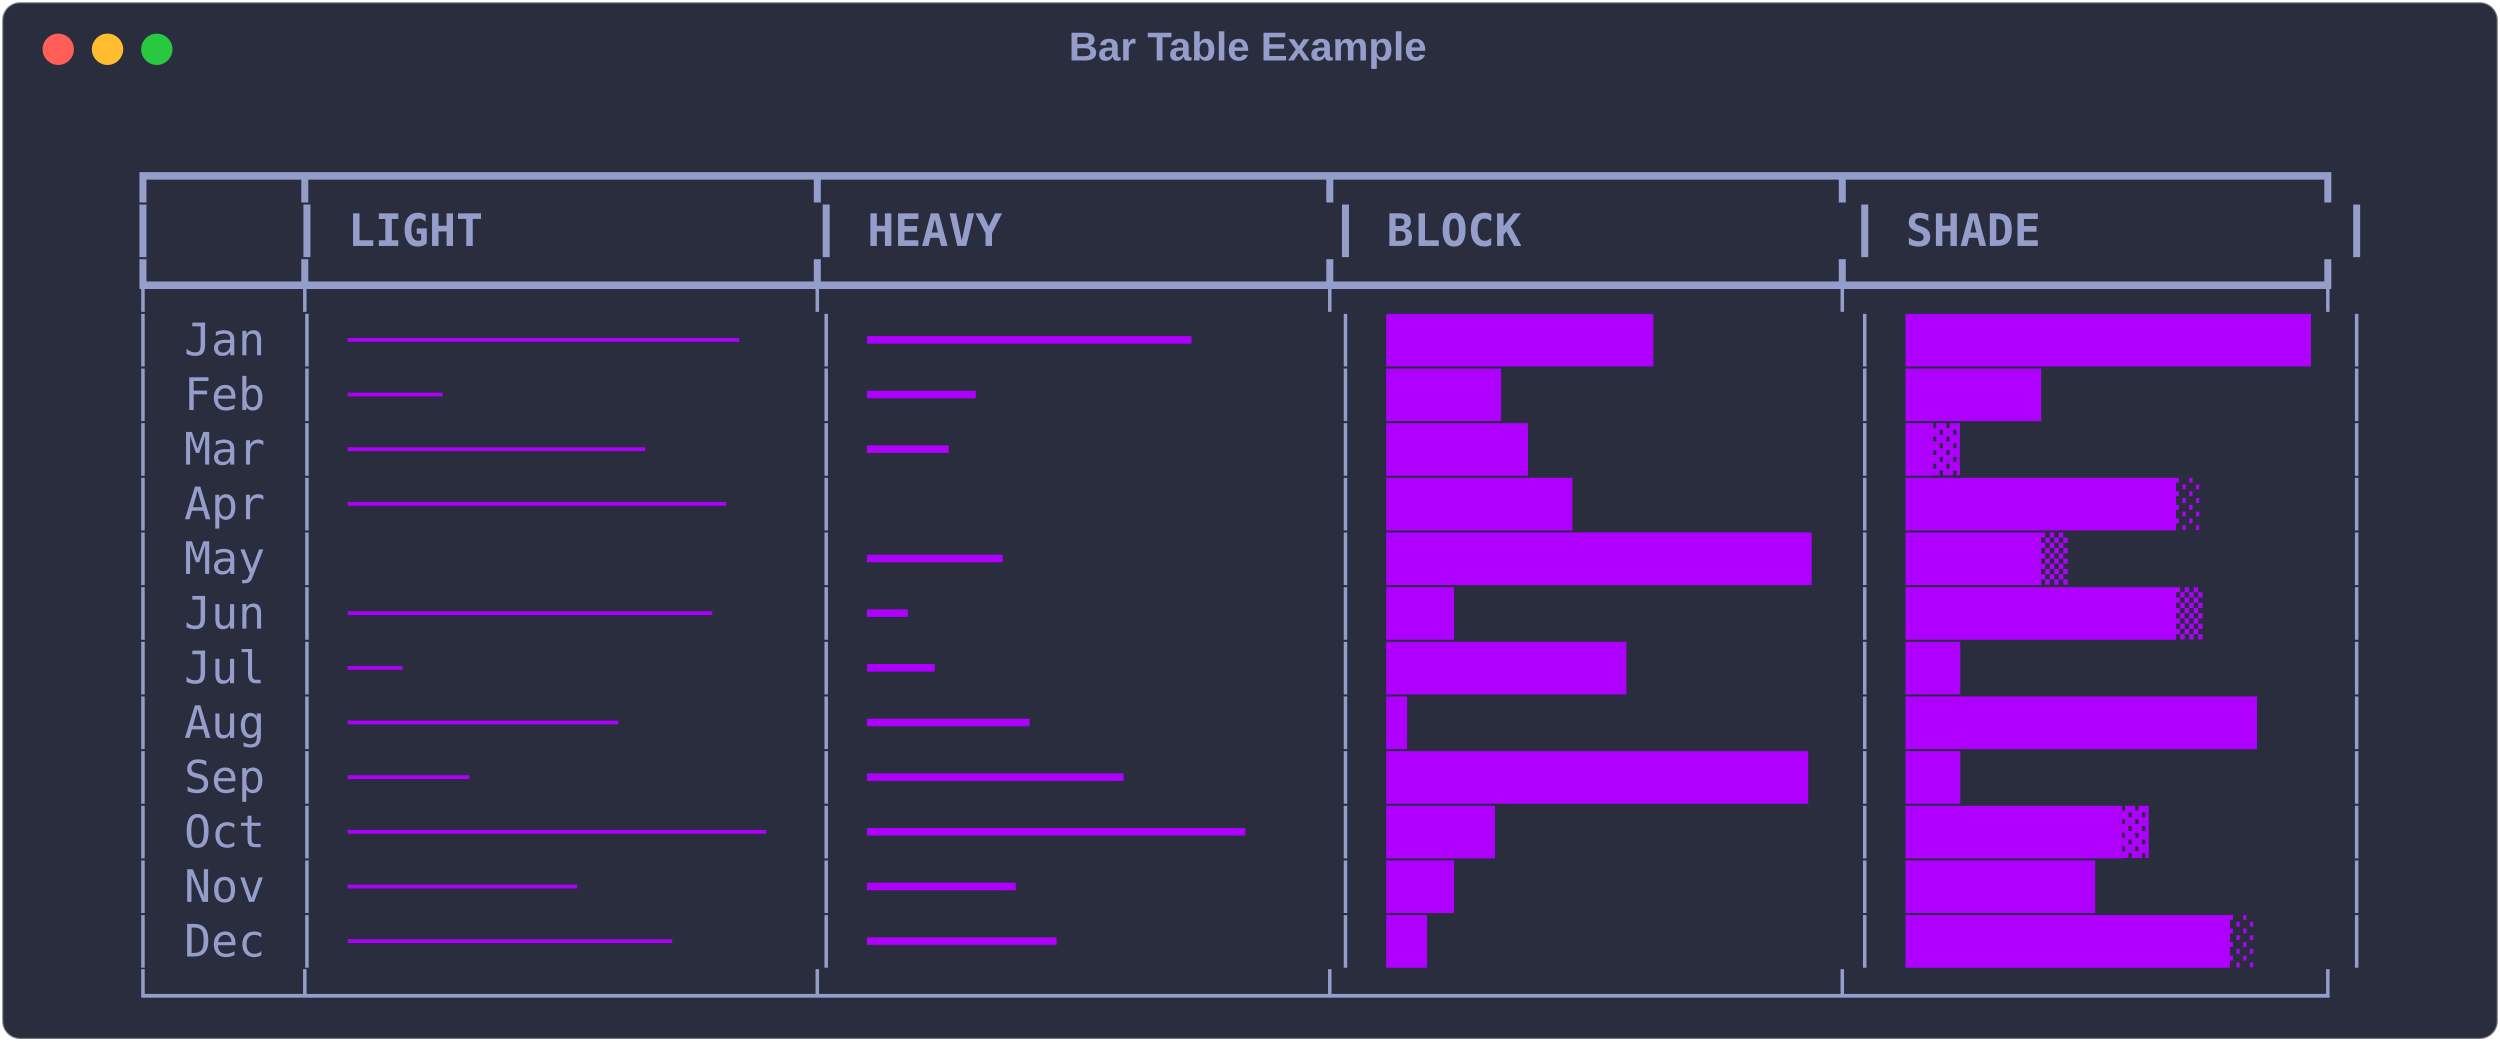
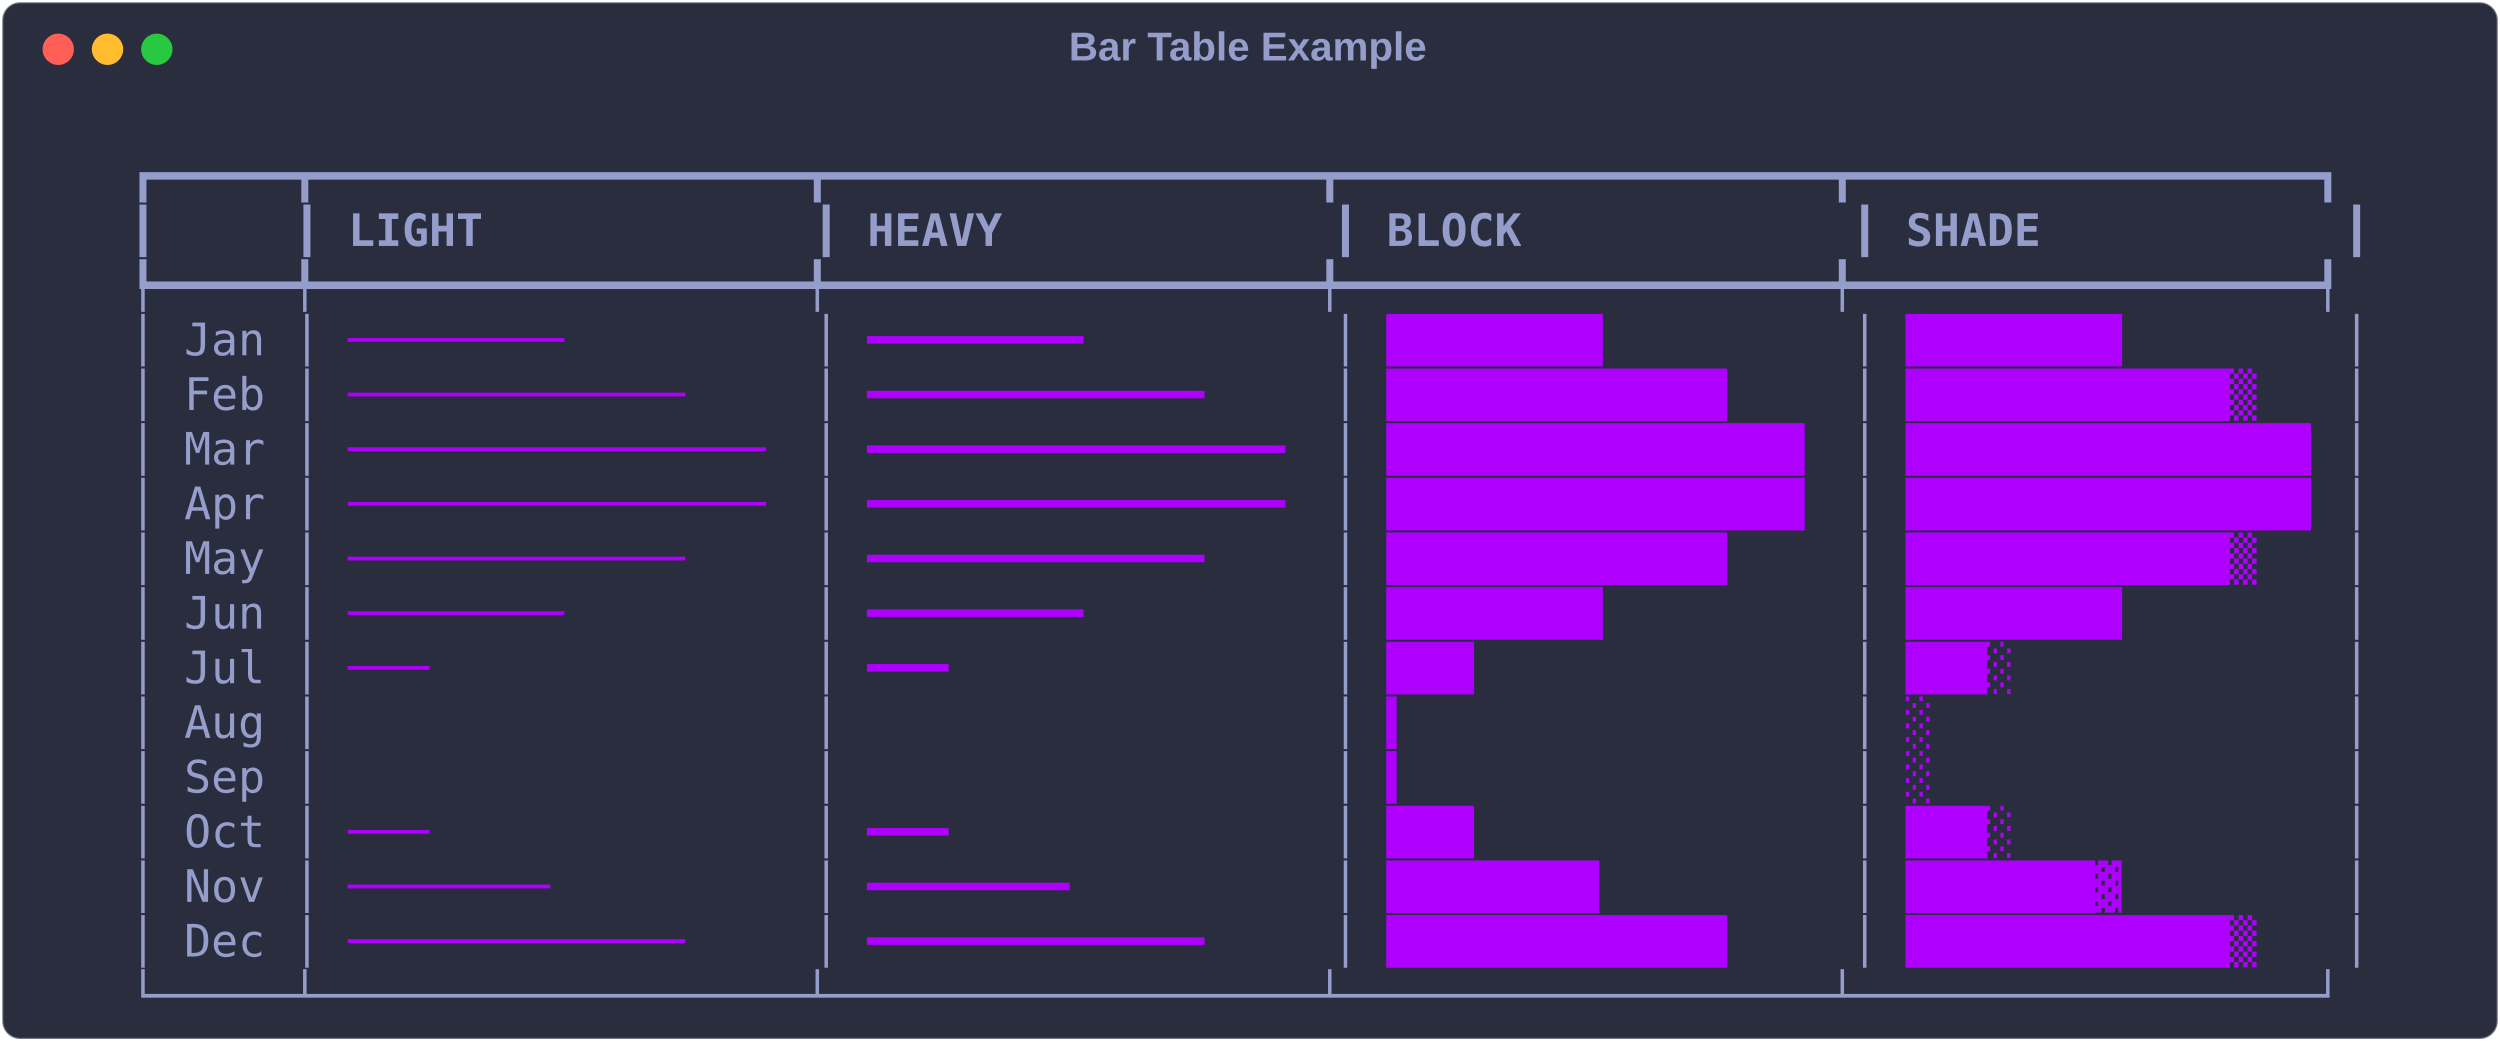
<svg xmlns="http://www.w3.org/2000/svg" class="rich-terminal" viewBox="0 0 1116 464.8">
  <style>

    @font-face {
        font-family: "Fira Code";
        src: local("FiraCode-Regular"),
                url("https://cdnjs.cloudflare.com/ajax/libs/firacode/6.2.0/woff2/FiraCode-Regular.woff2") format("woff2"),
                url("https://cdnjs.cloudflare.com/ajax/libs/firacode/6.2.0/woff/FiraCode-Regular.woff") format("woff");
        font-style: normal;
        font-weight: 400;
    }
    @font-face {
        font-family: "Fira Code";
        src: local("FiraCode-Bold"),
                url("https://cdnjs.cloudflare.com/ajax/libs/firacode/6.2.0/woff2/FiraCode-Bold.woff2") format("woff2"),
                url("https://cdnjs.cloudflare.com/ajax/libs/firacode/6.2.0/woff/FiraCode-Bold.woff") format("woff");
        font-style: bold;
        font-weight: 700;
    }

-     .terminal-1149459150-matrix {
+     .terminal-346862782-matrix {
        font-family: Fira Code, monospace;
        font-size: 20px;
        line-height: 24.4px;
        font-variant-east-asian: full-width;
    }

-     .terminal-1149459150-title {
+     .terminal-346862782-title {
        font-size: 18px;
        font-weight: bold;
        font-family: arial;
    }

-     .terminal-1149459150-r1 { fill: #959dcb }
- .terminal-1149459150-r2 { fill: #959dcb;font-weight: bold }
- .terminal-1149459150-r3 { fill: #af00ff }
+     .terminal-346862782-r1 { fill: #959dcb }
+ .terminal-346862782-r2 { fill: #959dcb;font-weight: bold }
+ .terminal-346862782-r3 { fill: #af00ff }
    </style>
  <defs>
-     <clipPath id="terminal-1149459150-clip-terminal">
+     <clipPath id="terminal-346862782-clip-terminal">
      <rect x="0" y="0" width="1097.0" height="413.8" />
    </clipPath>
-     <clipPath id="terminal-1149459150-line-0">
+     <clipPath id="terminal-346862782-line-0">
      <rect x="0" y="1.5" width="1098" height="24.65" />
    </clipPath>
-     <clipPath id="terminal-1149459150-line-1">
+     <clipPath id="terminal-346862782-line-1">
      <rect x="0" y="25.9" width="1098" height="24.65" />
    </clipPath>
-     <clipPath id="terminal-1149459150-line-2">
+     <clipPath id="terminal-346862782-line-2">
      <rect x="0" y="50.3" width="1098" height="24.65" />
    </clipPath>
-     <clipPath id="terminal-1149459150-line-3">
+     <clipPath id="terminal-346862782-line-3">
      <rect x="0" y="74.7" width="1098" height="24.65" />
    </clipPath>
-     <clipPath id="terminal-1149459150-line-4">
+     <clipPath id="terminal-346862782-line-4">
      <rect x="0" y="99.1" width="1098" height="24.65" />
    </clipPath>
-     <clipPath id="terminal-1149459150-line-5">
+     <clipPath id="terminal-346862782-line-5">
      <rect x="0" y="123.5" width="1098" height="24.65" />
    </clipPath>
-     <clipPath id="terminal-1149459150-line-6">
+     <clipPath id="terminal-346862782-line-6">
      <rect x="0" y="147.9" width="1098" height="24.65" />
    </clipPath>
-     <clipPath id="terminal-1149459150-line-7">
+     <clipPath id="terminal-346862782-line-7">
      <rect x="0" y="172.3" width="1098" height="24.65" />
    </clipPath>
-     <clipPath id="terminal-1149459150-line-8">
+     <clipPath id="terminal-346862782-line-8">
      <rect x="0" y="196.7" width="1098" height="24.65" />
    </clipPath>
-     <clipPath id="terminal-1149459150-line-9">
+     <clipPath id="terminal-346862782-line-9">
      <rect x="0" y="221.1" width="1098" height="24.65" />
    </clipPath>
-     <clipPath id="terminal-1149459150-line-10">
+     <clipPath id="terminal-346862782-line-10">
      <rect x="0" y="245.5" width="1098" height="24.65" />
    </clipPath>
-     <clipPath id="terminal-1149459150-line-11">
+     <clipPath id="terminal-346862782-line-11">
      <rect x="0" y="269.9" width="1098" height="24.65" />
    </clipPath>
-     <clipPath id="terminal-1149459150-line-12">
+     <clipPath id="terminal-346862782-line-12">
      <rect x="0" y="294.3" width="1098" height="24.65" />
    </clipPath>
-     <clipPath id="terminal-1149459150-line-13">
+     <clipPath id="terminal-346862782-line-13">
      <rect x="0" y="318.7" width="1098" height="24.65" />
    </clipPath>
-     <clipPath id="terminal-1149459150-line-14">
+     <clipPath id="terminal-346862782-line-14">
      <rect x="0" y="343.1" width="1098" height="24.65" />
    </clipPath>
-     <clipPath id="terminal-1149459150-line-15">
+     <clipPath id="terminal-346862782-line-15">
      <rect x="0" y="367.5" width="1098" height="24.65" />
    </clipPath>
  </defs>
  <rect fill="#292d3e" stroke="rgba(255,255,255,0.35)" stroke-width="1" x="1" y="1" width="1114" height="462.8" rx="8" />
-   <text class="terminal-1149459150-title" fill="#959dcb" text-anchor="middle" x="557" y="27">Bar Table Example</text>
+   <text class="terminal-346862782-title" fill="#959dcb" text-anchor="middle" x="557" y="27">Bar Table Example</text>
  <g transform="translate(26,22)">
    <circle cx="0" cy="0" r="7" fill="#ff5f57" />
    <circle cx="22" cy="0" r="7" fill="#febc2e" />
    <circle cx="44" cy="0" r="7" fill="#28c840" />
  </g>
-   <g transform="translate(9, 41)" clip-path="url(#terminal-1149459150-clip-terminal)">
-     <g class="terminal-1149459150-matrix">
-       <text class="terminal-1149459150-r1" x="1098" y="20" textLength="12.2" clip-path="url(#terminal-1149459150-line-0)">
- </text>
-       <text class="terminal-1149459150-r1" x="48.8" y="44.4" textLength="1000.4" clip-path="url(#terminal-1149459150-line-1)">┏━━━━━┳━━━━━━━━━━━━━━━━━━┳━━━━━━━━━━━━━━━━━━┳━━━━━━━━━━━━━━━━━━┳━━━━━━━━━━━━━━━━━┓</text>
-       <text class="terminal-1149459150-r1" x="1098" y="44.4" textLength="12.2" clip-path="url(#terminal-1149459150-line-1)">
- </text>
-       <text class="terminal-1149459150-r1" x="48.8" y="68.8" textLength="12.2" clip-path="url(#terminal-1149459150-line-2)">┃</text>
-       <text class="terminal-1149459150-r1" x="122" y="68.8" textLength="12.2" clip-path="url(#terminal-1149459150-line-2)">┃</text>
-       <text class="terminal-1149459150-r2" x="146.4" y="68.8" textLength="195.2" clip-path="url(#terminal-1149459150-line-2)">LIGHT           </text>
-       <text class="terminal-1149459150-r1" x="353.8" y="68.8" textLength="12.2" clip-path="url(#terminal-1149459150-line-2)">┃</text>
-       <text class="terminal-1149459150-r2" x="378.2" y="68.8" textLength="195.2" clip-path="url(#terminal-1149459150-line-2)">HEAVY           </text>
-       <text class="terminal-1149459150-r1" x="585.6" y="68.8" textLength="12.2" clip-path="url(#terminal-1149459150-line-2)">┃</text>
-       <text class="terminal-1149459150-r2" x="610" y="68.8" textLength="195.2" clip-path="url(#terminal-1149459150-line-2)">BLOCK           </text>
-       <text class="terminal-1149459150-r1" x="817.4" y="68.8" textLength="12.2" clip-path="url(#terminal-1149459150-line-2)">┃</text>
-       <text class="terminal-1149459150-r2" x="841.8" y="68.8" textLength="183" clip-path="url(#terminal-1149459150-line-2)">SHADE          </text>
-       <text class="terminal-1149459150-r1" x="1037" y="68.8" textLength="12.2" clip-path="url(#terminal-1149459150-line-2)">┃</text>
-       <text class="terminal-1149459150-r1" x="1098" y="68.8" textLength="12.2" clip-path="url(#terminal-1149459150-line-2)">
- </text>
-       <text class="terminal-1149459150-r1" x="48.8" y="93.2" textLength="1000.4" clip-path="url(#terminal-1149459150-line-3)">┡━━━━━╇━━━━━━━━━━━━━━━━━━╇━━━━━━━━━━━━━━━━━━╇━━━━━━━━━━━━━━━━━━╇━━━━━━━━━━━━━━━━━┩</text>
-       <text class="terminal-1149459150-r1" x="1098" y="93.2" textLength="12.2" clip-path="url(#terminal-1149459150-line-3)">
- </text>
-       <text class="terminal-1149459150-r1" x="48.8" y="117.6" textLength="12.2" clip-path="url(#terminal-1149459150-line-4)">│</text>
-       <text class="terminal-1149459150-r1" x="73.2" y="117.6" textLength="36.6" clip-path="url(#terminal-1149459150-line-4)">Jan</text>
-       <text class="terminal-1149459150-r1" x="122" y="117.6" textLength="12.2" clip-path="url(#terminal-1149459150-line-4)">│</text>
-       <text class="terminal-1149459150-r3" x="146.4" y="117.6" textLength="195.2" clip-path="url(#terminal-1149459150-line-4)">──────────────╴ </text>
-       <text class="terminal-1149459150-r1" x="353.8" y="117.6" textLength="12.2" clip-path="url(#terminal-1149459150-line-4)">│</text>
-       <text class="terminal-1149459150-r3" x="378.2" y="117.6" textLength="195.2" clip-path="url(#terminal-1149459150-line-4)">━━━━━━━━━━━━    </text>
-       <text class="terminal-1149459150-r1" x="585.6" y="117.6" textLength="12.2" clip-path="url(#terminal-1149459150-line-4)">│</text>
-       <text class="terminal-1149459150-r3" x="610" y="117.6" textLength="195.2" clip-path="url(#terminal-1149459150-line-4)">█████████▉      </text>
-       <text class="terminal-1149459150-r1" x="817.4" y="117.6" textLength="12.2" clip-path="url(#terminal-1149459150-line-4)">│</text>
-       <text class="terminal-1149459150-r3" x="841.8" y="117.6" textLength="183" clip-path="url(#terminal-1149459150-line-4)">███████████████</text>
-       <text class="terminal-1149459150-r1" x="1037" y="117.6" textLength="12.2" clip-path="url(#terminal-1149459150-line-4)">│</text>
-       <text class="terminal-1149459150-r1" x="1098" y="117.6" textLength="12.2" clip-path="url(#terminal-1149459150-line-4)">
- </text>
-       <text class="terminal-1149459150-r1" x="48.8" y="142" textLength="12.2" clip-path="url(#terminal-1149459150-line-5)">│</text>
-       <text class="terminal-1149459150-r1" x="73.2" y="142" textLength="36.6" clip-path="url(#terminal-1149459150-line-5)">Feb</text>
-       <text class="terminal-1149459150-r1" x="122" y="142" textLength="12.2" clip-path="url(#terminal-1149459150-line-5)">│</text>
-       <text class="terminal-1149459150-r3" x="146.4" y="142" textLength="195.2" clip-path="url(#terminal-1149459150-line-5)">───╴            </text>
-       <text class="terminal-1149459150-r1" x="353.8" y="142" textLength="12.2" clip-path="url(#terminal-1149459150-line-5)">│</text>
-       <text class="terminal-1149459150-r3" x="378.2" y="142" textLength="195.2" clip-path="url(#terminal-1149459150-line-5)">━━━━            </text>
-       <text class="terminal-1149459150-r1" x="585.6" y="142" textLength="12.2" clip-path="url(#terminal-1149459150-line-5)">│</text>
-       <text class="terminal-1149459150-r3" x="610" y="142" textLength="195.2" clip-path="url(#terminal-1149459150-line-5)">████▎           </text>
-       <text class="terminal-1149459150-r1" x="817.4" y="142" textLength="12.2" clip-path="url(#terminal-1149459150-line-5)">│</text>
-       <text class="terminal-1149459150-r3" x="841.8" y="142" textLength="183" clip-path="url(#terminal-1149459150-line-5)">█████          </text>
-       <text class="terminal-1149459150-r1" x="1037" y="142" textLength="12.2" clip-path="url(#terminal-1149459150-line-5)">│</text>
-       <text class="terminal-1149459150-r1" x="1098" y="142" textLength="12.2" clip-path="url(#terminal-1149459150-line-5)">
- </text>
-       <text class="terminal-1149459150-r1" x="48.8" y="166.4" textLength="12.2" clip-path="url(#terminal-1149459150-line-6)">│</text>
-       <text class="terminal-1149459150-r1" x="73.2" y="166.4" textLength="36.6" clip-path="url(#terminal-1149459150-line-6)">Mar</text>
-       <text class="terminal-1149459150-r1" x="122" y="166.4" textLength="12.2" clip-path="url(#terminal-1149459150-line-6)">│</text>
-       <text class="terminal-1149459150-r3" x="146.4" y="166.4" textLength="195.2" clip-path="url(#terminal-1149459150-line-6)">───────────     </text>
-       <text class="terminal-1149459150-r1" x="353.8" y="166.4" textLength="12.2" clip-path="url(#terminal-1149459150-line-6)">│</text>
-       <text class="terminal-1149459150-r3" x="378.2" y="166.4" textLength="195.2" clip-path="url(#terminal-1149459150-line-6)">━━━             </text>
-       <text class="terminal-1149459150-r1" x="585.6" y="166.4" textLength="12.2" clip-path="url(#terminal-1149459150-line-6)">│</text>
-       <text class="terminal-1149459150-r3" x="610" y="166.4" textLength="195.2" clip-path="url(#terminal-1149459150-line-6)">█████▎          </text>
-       <text class="terminal-1149459150-r1" x="817.4" y="166.4" textLength="12.2" clip-path="url(#terminal-1149459150-line-6)">│</text>
-       <text class="terminal-1149459150-r3" x="841.8" y="166.4" textLength="183" clip-path="url(#terminal-1149459150-line-6)">█▓             </text>
-       <text class="terminal-1149459150-r1" x="1037" y="166.4" textLength="12.2" clip-path="url(#terminal-1149459150-line-6)">│</text>
-       <text class="terminal-1149459150-r1" x="1098" y="166.4" textLength="12.2" clip-path="url(#terminal-1149459150-line-6)">
- </text>
-       <text class="terminal-1149459150-r1" x="48.8" y="190.8" textLength="12.2" clip-path="url(#terminal-1149459150-line-7)">│</text>
-       <text class="terminal-1149459150-r1" x="73.2" y="190.8" textLength="36.6" clip-path="url(#terminal-1149459150-line-7)">Apr</text>
-       <text class="terminal-1149459150-r1" x="122" y="190.8" textLength="12.2" clip-path="url(#terminal-1149459150-line-7)">│</text>
-       <text class="terminal-1149459150-r3" x="146.4" y="190.8" textLength="195.2" clip-path="url(#terminal-1149459150-line-7)">──────────────  </text>
-       <text class="terminal-1149459150-r1" x="353.8" y="190.8" textLength="12.2" clip-path="url(#terminal-1149459150-line-7)">│</text>
-       <text class="terminal-1149459150-r1" x="585.6" y="190.8" textLength="12.2" clip-path="url(#terminal-1149459150-line-7)">│</text>
-       <text class="terminal-1149459150-r3" x="610" y="190.8" textLength="195.2" clip-path="url(#terminal-1149459150-line-7)">██████▉         </text>
-       <text class="terminal-1149459150-r1" x="817.4" y="190.8" textLength="12.2" clip-path="url(#terminal-1149459150-line-7)">│</text>
-       <text class="terminal-1149459150-r3" x="841.8" y="190.8" textLength="183" clip-path="url(#terminal-1149459150-line-7)">██████████░    </text>
-       <text class="terminal-1149459150-r1" x="1037" y="190.8" textLength="12.2" clip-path="url(#terminal-1149459150-line-7)">│</text>
-       <text class="terminal-1149459150-r1" x="1098" y="190.8" textLength="12.2" clip-path="url(#terminal-1149459150-line-7)">
- </text>
-       <text class="terminal-1149459150-r1" x="48.8" y="215.2" textLength="12.2" clip-path="url(#terminal-1149459150-line-8)">│</text>
-       <text class="terminal-1149459150-r1" x="73.2" y="215.2" textLength="36.6" clip-path="url(#terminal-1149459150-line-8)">May</text>
-       <text class="terminal-1149459150-r1" x="122" y="215.2" textLength="12.2" clip-path="url(#terminal-1149459150-line-8)">│</text>
-       <text class="terminal-1149459150-r1" x="353.8" y="215.2" textLength="12.2" clip-path="url(#terminal-1149459150-line-8)">│</text>
-       <text class="terminal-1149459150-r3" x="378.2" y="215.2" textLength="195.2" clip-path="url(#terminal-1149459150-line-8)">━━━━━           </text>
-       <text class="terminal-1149459150-r1" x="585.6" y="215.2" textLength="12.2" clip-path="url(#terminal-1149459150-line-8)">│</text>
-       <text class="terminal-1149459150-r3" x="610" y="215.2" textLength="195.2" clip-path="url(#terminal-1149459150-line-8)">███████████████▊</text>
-       <text class="terminal-1149459150-r1" x="817.4" y="215.2" textLength="12.2" clip-path="url(#terminal-1149459150-line-8)">│</text>
-       <text class="terminal-1149459150-r3" x="841.8" y="215.2" textLength="183" clip-path="url(#terminal-1149459150-line-8)">█████▒         </text>
-       <text class="terminal-1149459150-r1" x="1037" y="215.2" textLength="12.2" clip-path="url(#terminal-1149459150-line-8)">│</text>
-       <text class="terminal-1149459150-r1" x="1098" y="215.2" textLength="12.2" clip-path="url(#terminal-1149459150-line-8)">
- </text>
-       <text class="terminal-1149459150-r1" x="48.8" y="239.6" textLength="12.2" clip-path="url(#terminal-1149459150-line-9)">│</text>
-       <text class="terminal-1149459150-r1" x="73.2" y="239.6" textLength="36.6" clip-path="url(#terminal-1149459150-line-9)">Jun</text>
-       <text class="terminal-1149459150-r1" x="122" y="239.6" textLength="12.2" clip-path="url(#terminal-1149459150-line-9)">│</text>
-       <text class="terminal-1149459150-r3" x="146.4" y="239.6" textLength="195.2" clip-path="url(#terminal-1149459150-line-9)">─────────────╴  </text>
-       <text class="terminal-1149459150-r1" x="353.8" y="239.6" textLength="12.2" clip-path="url(#terminal-1149459150-line-9)">│</text>
-       <text class="terminal-1149459150-r3" x="378.2" y="239.6" textLength="195.2" clip-path="url(#terminal-1149459150-line-9)">━╸              </text>
-       <text class="terminal-1149459150-r1" x="585.6" y="239.6" textLength="12.2" clip-path="url(#terminal-1149459150-line-9)">│</text>
-       <text class="terminal-1149459150-r3" x="610" y="239.6" textLength="195.2" clip-path="url(#terminal-1149459150-line-9)">██▌             </text>
-       <text class="terminal-1149459150-r1" x="817.4" y="239.6" textLength="12.2" clip-path="url(#terminal-1149459150-line-9)">│</text>
-       <text class="terminal-1149459150-r3" x="841.8" y="239.6" textLength="183" clip-path="url(#terminal-1149459150-line-9)">██████████▒    </text>
-       <text class="terminal-1149459150-r1" x="1037" y="239.6" textLength="12.2" clip-path="url(#terminal-1149459150-line-9)">│</text>
-       <text class="terminal-1149459150-r1" x="1098" y="239.6" textLength="12.2" clip-path="url(#terminal-1149459150-line-9)">
- </text>
-       <text class="terminal-1149459150-r1" x="48.8" y="264" textLength="12.2" clip-path="url(#terminal-1149459150-line-10)">│</text>
-       <text class="terminal-1149459150-r1" x="73.2" y="264" textLength="36.6" clip-path="url(#terminal-1149459150-line-10)">Jul</text>
-       <text class="terminal-1149459150-r1" x="122" y="264" textLength="12.2" clip-path="url(#terminal-1149459150-line-10)">│</text>
-       <text class="terminal-1149459150-r3" x="146.4" y="264" textLength="195.2" clip-path="url(#terminal-1149459150-line-10)">──              </text>
-       <text class="terminal-1149459150-r1" x="353.8" y="264" textLength="12.2" clip-path="url(#terminal-1149459150-line-10)">│</text>
-       <text class="terminal-1149459150-r3" x="378.2" y="264" textLength="195.2" clip-path="url(#terminal-1149459150-line-10)">━━╸             </text>
-       <text class="terminal-1149459150-r1" x="585.6" y="264" textLength="12.2" clip-path="url(#terminal-1149459150-line-10)">│</text>
-       <text class="terminal-1149459150-r3" x="610" y="264" textLength="195.2" clip-path="url(#terminal-1149459150-line-10)">████████▉       </text>
-       <text class="terminal-1149459150-r1" x="817.4" y="264" textLength="12.2" clip-path="url(#terminal-1149459150-line-10)">│</text>
-       <text class="terminal-1149459150-r3" x="841.8" y="264" textLength="183" clip-path="url(#terminal-1149459150-line-10)">██             </text>
-       <text class="terminal-1149459150-r1" x="1037" y="264" textLength="12.2" clip-path="url(#terminal-1149459150-line-10)">│</text>
-       <text class="terminal-1149459150-r1" x="1098" y="264" textLength="12.2" clip-path="url(#terminal-1149459150-line-10)">
- </text>
-       <text class="terminal-1149459150-r1" x="48.8" y="288.4" textLength="12.2" clip-path="url(#terminal-1149459150-line-11)">│</text>
-       <text class="terminal-1149459150-r1" x="73.2" y="288.4" textLength="36.6" clip-path="url(#terminal-1149459150-line-11)">Aug</text>
-       <text class="terminal-1149459150-r1" x="122" y="288.4" textLength="12.2" clip-path="url(#terminal-1149459150-line-11)">│</text>
-       <text class="terminal-1149459150-r3" x="146.4" y="288.4" textLength="195.2" clip-path="url(#terminal-1149459150-line-11)">──────────      </text>
-       <text class="terminal-1149459150-r1" x="353.8" y="288.4" textLength="12.2" clip-path="url(#terminal-1149459150-line-11)">│</text>
-       <text class="terminal-1149459150-r3" x="378.2" y="288.4" textLength="195.2" clip-path="url(#terminal-1149459150-line-11)">━━━━━━          </text>
-       <text class="terminal-1149459150-r1" x="585.6" y="288.4" textLength="12.2" clip-path="url(#terminal-1149459150-line-11)">│</text>
-       <text class="terminal-1149459150-r3" x="610" y="288.4" textLength="195.2" clip-path="url(#terminal-1149459150-line-11)">▊               </text>
-       <text class="terminal-1149459150-r1" x="817.4" y="288.4" textLength="12.2" clip-path="url(#terminal-1149459150-line-11)">│</text>
-       <text class="terminal-1149459150-r3" x="841.8" y="288.4" textLength="183" clip-path="url(#terminal-1149459150-line-11)">█████████████  </text>
-       <text class="terminal-1149459150-r1" x="1037" y="288.4" textLength="12.2" clip-path="url(#terminal-1149459150-line-11)">│</text>
-       <text class="terminal-1149459150-r1" x="1098" y="288.4" textLength="12.2" clip-path="url(#terminal-1149459150-line-11)">
- </text>
-       <text class="terminal-1149459150-r1" x="48.8" y="312.8" textLength="12.2" clip-path="url(#terminal-1149459150-line-12)">│</text>
-       <text class="terminal-1149459150-r1" x="73.2" y="312.8" textLength="36.6" clip-path="url(#terminal-1149459150-line-12)">Sep</text>
-       <text class="terminal-1149459150-r1" x="122" y="312.8" textLength="12.2" clip-path="url(#terminal-1149459150-line-12)">│</text>
-       <text class="terminal-1149459150-r3" x="146.4" y="312.8" textLength="195.2" clip-path="url(#terminal-1149459150-line-12)">────╴           </text>
-       <text class="terminal-1149459150-r1" x="353.8" y="312.8" textLength="12.2" clip-path="url(#terminal-1149459150-line-12)">│</text>
-       <text class="terminal-1149459150-r3" x="378.2" y="312.8" textLength="195.2" clip-path="url(#terminal-1149459150-line-12)">━━━━━━━━━╸      </text>
-       <text class="terminal-1149459150-r1" x="585.6" y="312.8" textLength="12.2" clip-path="url(#terminal-1149459150-line-12)">│</text>
-       <text class="terminal-1149459150-r3" x="610" y="312.8" textLength="195.2" clip-path="url(#terminal-1149459150-line-12)">███████████████▋</text>
-       <text class="terminal-1149459150-r1" x="817.4" y="312.8" textLength="12.2" clip-path="url(#terminal-1149459150-line-12)">│</text>
-       <text class="terminal-1149459150-r3" x="841.8" y="312.8" textLength="183" clip-path="url(#terminal-1149459150-line-12)">██             </text>
-       <text class="terminal-1149459150-r1" x="1037" y="312.8" textLength="12.2" clip-path="url(#terminal-1149459150-line-12)">│</text>
-       <text class="terminal-1149459150-r1" x="1098" y="312.8" textLength="12.2" clip-path="url(#terminal-1149459150-line-12)">
- </text>
-       <text class="terminal-1149459150-r1" x="48.8" y="337.2" textLength="12.2" clip-path="url(#terminal-1149459150-line-13)">│</text>
-       <text class="terminal-1149459150-r1" x="73.2" y="337.2" textLength="36.6" clip-path="url(#terminal-1149459150-line-13)">Oct</text>
-       <text class="terminal-1149459150-r1" x="122" y="337.2" textLength="12.2" clip-path="url(#terminal-1149459150-line-13)">│</text>
-       <text class="terminal-1149459150-r3" x="146.4" y="337.2" textLength="195.2" clip-path="url(#terminal-1149459150-line-13)">───────────────╴</text>
-       <text class="terminal-1149459150-r1" x="353.8" y="337.2" textLength="12.2" clip-path="url(#terminal-1149459150-line-13)">│</text>
-       <text class="terminal-1149459150-r3" x="378.2" y="337.2" textLength="195.2" clip-path="url(#terminal-1149459150-line-13)">━━━━━━━━━━━━━━  </text>
-       <text class="terminal-1149459150-r1" x="585.6" y="337.2" textLength="12.2" clip-path="url(#terminal-1149459150-line-13)">│</text>
-       <text class="terminal-1149459150-r3" x="610" y="337.2" textLength="195.2" clip-path="url(#terminal-1149459150-line-13)">████            </text>
-       <text class="terminal-1149459150-r1" x="817.4" y="337.2" textLength="12.2" clip-path="url(#terminal-1149459150-line-13)">│</text>
-       <text class="terminal-1149459150-r3" x="841.8" y="337.2" textLength="183" clip-path="url(#terminal-1149459150-line-13)">████████▓      </text>
-       <text class="terminal-1149459150-r1" x="1037" y="337.2" textLength="12.2" clip-path="url(#terminal-1149459150-line-13)">│</text>
-       <text class="terminal-1149459150-r1" x="1098" y="337.2" textLength="12.2" clip-path="url(#terminal-1149459150-line-13)">
- </text>
-       <text class="terminal-1149459150-r1" x="48.8" y="361.6" textLength="12.2" clip-path="url(#terminal-1149459150-line-14)">│</text>
-       <text class="terminal-1149459150-r1" x="73.2" y="361.6" textLength="36.6" clip-path="url(#terminal-1149459150-line-14)">Nov</text>
-       <text class="terminal-1149459150-r1" x="122" y="361.6" textLength="12.2" clip-path="url(#terminal-1149459150-line-14)">│</text>
-       <text class="terminal-1149459150-r3" x="146.4" y="361.6" textLength="195.2" clip-path="url(#terminal-1149459150-line-14)">────────╴       </text>
-       <text class="terminal-1149459150-r1" x="353.8" y="361.6" textLength="12.2" clip-path="url(#terminal-1149459150-line-14)">│</text>
-       <text class="terminal-1149459150-r3" x="378.2" y="361.6" textLength="195.2" clip-path="url(#terminal-1149459150-line-14)">━━━━━╸          </text>
-       <text class="terminal-1149459150-r1" x="585.6" y="361.6" textLength="12.2" clip-path="url(#terminal-1149459150-line-14)">│</text>
-       <text class="terminal-1149459150-r3" x="610" y="361.6" textLength="195.2" clip-path="url(#terminal-1149459150-line-14)">██▌             </text>
-       <text class="terminal-1149459150-r1" x="817.4" y="361.6" textLength="12.2" clip-path="url(#terminal-1149459150-line-14)">│</text>
-       <text class="terminal-1149459150-r3" x="841.8" y="361.6" textLength="183" clip-path="url(#terminal-1149459150-line-14)">███████        </text>
-       <text class="terminal-1149459150-r1" x="1037" y="361.6" textLength="12.2" clip-path="url(#terminal-1149459150-line-14)">│</text>
-       <text class="terminal-1149459150-r1" x="1098" y="361.6" textLength="12.2" clip-path="url(#terminal-1149459150-line-14)">
- </text>
-       <text class="terminal-1149459150-r1" x="48.8" y="386" textLength="12.2" clip-path="url(#terminal-1149459150-line-15)">│</text>
-       <text class="terminal-1149459150-r1" x="73.2" y="386" textLength="36.6" clip-path="url(#terminal-1149459150-line-15)">Dec</text>
-       <text class="terminal-1149459150-r1" x="122" y="386" textLength="12.2" clip-path="url(#terminal-1149459150-line-15)">│</text>
-       <text class="terminal-1149459150-r3" x="146.4" y="386" textLength="195.2" clip-path="url(#terminal-1149459150-line-15)">────────────    </text>
-       <text class="terminal-1149459150-r1" x="353.8" y="386" textLength="12.2" clip-path="url(#terminal-1149459150-line-15)">│</text>
-       <text class="terminal-1149459150-r3" x="378.2" y="386" textLength="195.2" clip-path="url(#terminal-1149459150-line-15)">━━━━━━━         </text>
-       <text class="terminal-1149459150-r1" x="585.6" y="386" textLength="12.2" clip-path="url(#terminal-1149459150-line-15)">│</text>
-       <text class="terminal-1149459150-r3" x="610" y="386" textLength="195.2" clip-path="url(#terminal-1149459150-line-15)">█▌              </text>
-       <text class="terminal-1149459150-r1" x="817.4" y="386" textLength="12.2" clip-path="url(#terminal-1149459150-line-15)">│</text>
-       <text class="terminal-1149459150-r3" x="841.8" y="386" textLength="183" clip-path="url(#terminal-1149459150-line-15)">████████████░  </text>
-       <text class="terminal-1149459150-r1" x="1037" y="386" textLength="12.2" clip-path="url(#terminal-1149459150-line-15)">│</text>
-       <text class="terminal-1149459150-r1" x="1098" y="386" textLength="12.2" clip-path="url(#terminal-1149459150-line-15)">
- </text>
-       <text class="terminal-1149459150-r1" x="48.8" y="410.4" textLength="1000.4" clip-path="url(#terminal-1149459150-line-16)">└─────┴──────────────────┴──────────────────┴──────────────────┴─────────────────┘</text>
-       <text class="terminal-1149459150-r1" x="1098" y="410.4" textLength="12.2" clip-path="url(#terminal-1149459150-line-16)">
+   <g transform="translate(9, 41)" clip-path="url(#terminal-346862782-clip-terminal)">
+     <g class="terminal-346862782-matrix">
+       <text class="terminal-346862782-r1" x="1098" y="20" textLength="12.2" clip-path="url(#terminal-346862782-line-0)">
+ </text>
+       <text class="terminal-346862782-r1" x="48.8" y="44.4" textLength="1000.4" clip-path="url(#terminal-346862782-line-1)">┏━━━━━┳━━━━━━━━━━━━━━━━━━┳━━━━━━━━━━━━━━━━━━┳━━━━━━━━━━━━━━━━━━┳━━━━━━━━━━━━━━━━━┓</text>
+       <text class="terminal-346862782-r1" x="1098" y="44.4" textLength="12.2" clip-path="url(#terminal-346862782-line-1)">
+ </text>
+       <text class="terminal-346862782-r1" x="48.8" y="68.8" textLength="12.2" clip-path="url(#terminal-346862782-line-2)">┃</text>
+       <text class="terminal-346862782-r1" x="122" y="68.8" textLength="12.2" clip-path="url(#terminal-346862782-line-2)">┃</text>
+       <text class="terminal-346862782-r2" x="146.4" y="68.8" textLength="195.2" clip-path="url(#terminal-346862782-line-2)">LIGHT           </text>
+       <text class="terminal-346862782-r1" x="353.8" y="68.8" textLength="12.2" clip-path="url(#terminal-346862782-line-2)">┃</text>
+       <text class="terminal-346862782-r2" x="378.2" y="68.8" textLength="195.2" clip-path="url(#terminal-346862782-line-2)">HEAVY           </text>
+       <text class="terminal-346862782-r1" x="585.6" y="68.8" textLength="12.2" clip-path="url(#terminal-346862782-line-2)">┃</text>
+       <text class="terminal-346862782-r2" x="610" y="68.8" textLength="195.2" clip-path="url(#terminal-346862782-line-2)">BLOCK           </text>
+       <text class="terminal-346862782-r1" x="817.4" y="68.8" textLength="12.2" clip-path="url(#terminal-346862782-line-2)">┃</text>
+       <text class="terminal-346862782-r2" x="841.8" y="68.8" textLength="183" clip-path="url(#terminal-346862782-line-2)">SHADE          </text>
+       <text class="terminal-346862782-r1" x="1037" y="68.8" textLength="12.2" clip-path="url(#terminal-346862782-line-2)">┃</text>
+       <text class="terminal-346862782-r1" x="1098" y="68.8" textLength="12.2" clip-path="url(#terminal-346862782-line-2)">
+ </text>
+       <text class="terminal-346862782-r1" x="48.8" y="93.2" textLength="1000.4" clip-path="url(#terminal-346862782-line-3)">┡━━━━━╇━━━━━━━━━━━━━━━━━━╇━━━━━━━━━━━━━━━━━━╇━━━━━━━━━━━━━━━━━━╇━━━━━━━━━━━━━━━━━┩</text>
+       <text class="terminal-346862782-r1" x="1098" y="93.2" textLength="12.2" clip-path="url(#terminal-346862782-line-3)">
+ </text>
+       <text class="terminal-346862782-r1" x="48.8" y="117.6" textLength="12.2" clip-path="url(#terminal-346862782-line-4)">│</text>
+       <text class="terminal-346862782-r1" x="73.2" y="117.6" textLength="36.6" clip-path="url(#terminal-346862782-line-4)">Jan</text>
+       <text class="terminal-346862782-r1" x="122" y="117.6" textLength="12.2" clip-path="url(#terminal-346862782-line-4)">│</text>
+       <text class="terminal-346862782-r3" x="146.4" y="117.6" textLength="195.2" clip-path="url(#terminal-346862782-line-4)">────────        </text>
+       <text class="terminal-346862782-r1" x="353.8" y="117.6" textLength="12.2" clip-path="url(#terminal-346862782-line-4)">│</text>
+       <text class="terminal-346862782-r3" x="378.2" y="117.6" textLength="195.2" clip-path="url(#terminal-346862782-line-4)">━━━━━━━━        </text>
+       <text class="terminal-346862782-r1" x="585.6" y="117.6" textLength="12.2" clip-path="url(#terminal-346862782-line-4)">│</text>
+       <text class="terminal-346862782-r3" x="610" y="117.6" textLength="195.2" clip-path="url(#terminal-346862782-line-4)">████████        </text>
+       <text class="terminal-346862782-r1" x="817.4" y="117.6" textLength="12.2" clip-path="url(#terminal-346862782-line-4)">│</text>
+       <text class="terminal-346862782-r3" x="841.8" y="117.6" textLength="183" clip-path="url(#terminal-346862782-line-4)">████████       </text>
+       <text class="terminal-346862782-r1" x="1037" y="117.6" textLength="12.2" clip-path="url(#terminal-346862782-line-4)">│</text>
+       <text class="terminal-346862782-r1" x="1098" y="117.6" textLength="12.2" clip-path="url(#terminal-346862782-line-4)">
+ </text>
+       <text class="terminal-346862782-r1" x="48.8" y="142" textLength="12.2" clip-path="url(#terminal-346862782-line-5)">│</text>
+       <text class="terminal-346862782-r1" x="73.2" y="142" textLength="36.6" clip-path="url(#terminal-346862782-line-5)">Feb</text>
+       <text class="terminal-346862782-r1" x="122" y="142" textLength="12.2" clip-path="url(#terminal-346862782-line-5)">│</text>
+       <text class="terminal-346862782-r3" x="146.4" y="142" textLength="195.2" clip-path="url(#terminal-346862782-line-5)">────────────╴   </text>
+       <text class="terminal-346862782-r1" x="353.8" y="142" textLength="12.2" clip-path="url(#terminal-346862782-line-5)">│</text>
+       <text class="terminal-346862782-r3" x="378.2" y="142" textLength="195.2" clip-path="url(#terminal-346862782-line-5)">━━━━━━━━━━━━╸   </text>
+       <text class="terminal-346862782-r1" x="585.6" y="142" textLength="12.2" clip-path="url(#terminal-346862782-line-5)">│</text>
+       <text class="terminal-346862782-r3" x="610" y="142" textLength="195.2" clip-path="url(#terminal-346862782-line-5)">████████████▋   </text>
+       <text class="terminal-346862782-r1" x="817.4" y="142" textLength="12.2" clip-path="url(#terminal-346862782-line-5)">│</text>
+       <text class="terminal-346862782-r3" x="841.8" y="142" textLength="183" clip-path="url(#terminal-346862782-line-5)">████████████▒  </text>
+       <text class="terminal-346862782-r1" x="1037" y="142" textLength="12.2" clip-path="url(#terminal-346862782-line-5)">│</text>
+       <text class="terminal-346862782-r1" x="1098" y="142" textLength="12.2" clip-path="url(#terminal-346862782-line-5)">
+ </text>
+       <text class="terminal-346862782-r1" x="48.8" y="166.4" textLength="12.2" clip-path="url(#terminal-346862782-line-6)">│</text>
+       <text class="terminal-346862782-r1" x="73.2" y="166.4" textLength="36.6" clip-path="url(#terminal-346862782-line-6)">Mar</text>
+       <text class="terminal-346862782-r1" x="122" y="166.4" textLength="12.2" clip-path="url(#terminal-346862782-line-6)">│</text>
+       <text class="terminal-346862782-r3" x="146.4" y="166.4" textLength="195.2" clip-path="url(#terminal-346862782-line-6)">───────────────╴</text>
+       <text class="terminal-346862782-r1" x="353.8" y="166.4" textLength="12.2" clip-path="url(#terminal-346862782-line-6)">│</text>
+       <text class="terminal-346862782-r3" x="378.2" y="166.4" textLength="195.2" clip-path="url(#terminal-346862782-line-6)">━━━━━━━━━━━━━━━╸</text>
+       <text class="terminal-346862782-r1" x="585.6" y="166.4" textLength="12.2" clip-path="url(#terminal-346862782-line-6)">│</text>
+       <text class="terminal-346862782-r3" x="610" y="166.4" textLength="195.2" clip-path="url(#terminal-346862782-line-6)">███████████████▌</text>
+       <text class="terminal-346862782-r1" x="817.4" y="166.4" textLength="12.2" clip-path="url(#terminal-346862782-line-6)">│</text>
+       <text class="terminal-346862782-r3" x="841.8" y="166.4" textLength="183" clip-path="url(#terminal-346862782-line-6)">███████████████</text>
+       <text class="terminal-346862782-r1" x="1037" y="166.4" textLength="12.2" clip-path="url(#terminal-346862782-line-6)">│</text>
+       <text class="terminal-346862782-r1" x="1098" y="166.4" textLength="12.2" clip-path="url(#terminal-346862782-line-6)">
+ </text>
+       <text class="terminal-346862782-r1" x="48.8" y="190.8" textLength="12.2" clip-path="url(#terminal-346862782-line-7)">│</text>
+       <text class="terminal-346862782-r1" x="73.2" y="190.8" textLength="36.6" clip-path="url(#terminal-346862782-line-7)">Apr</text>
+       <text class="terminal-346862782-r1" x="122" y="190.8" textLength="12.2" clip-path="url(#terminal-346862782-line-7)">│</text>
+       <text class="terminal-346862782-r3" x="146.4" y="190.8" textLength="195.2" clip-path="url(#terminal-346862782-line-7)">───────────────╴</text>
+       <text class="terminal-346862782-r1" x="353.8" y="190.8" textLength="12.2" clip-path="url(#terminal-346862782-line-7)">│</text>
+       <text class="terminal-346862782-r3" x="378.2" y="190.8" textLength="195.2" clip-path="url(#terminal-346862782-line-7)">━━━━━━━━━━━━━━━╸</text>
+       <text class="terminal-346862782-r1" x="585.6" y="190.8" textLength="12.2" clip-path="url(#terminal-346862782-line-7)">│</text>
+       <text class="terminal-346862782-r3" x="610" y="190.8" textLength="195.2" clip-path="url(#terminal-346862782-line-7)">███████████████▌</text>
+       <text class="terminal-346862782-r1" x="817.4" y="190.8" textLength="12.2" clip-path="url(#terminal-346862782-line-7)">│</text>
+       <text class="terminal-346862782-r3" x="841.8" y="190.8" textLength="183" clip-path="url(#terminal-346862782-line-7)">███████████████</text>
+       <text class="terminal-346862782-r1" x="1037" y="190.8" textLength="12.2" clip-path="url(#terminal-346862782-line-7)">│</text>
+       <text class="terminal-346862782-r1" x="1098" y="190.8" textLength="12.2" clip-path="url(#terminal-346862782-line-7)">
+ </text>
+       <text class="terminal-346862782-r1" x="48.8" y="215.2" textLength="12.2" clip-path="url(#terminal-346862782-line-8)">│</text>
+       <text class="terminal-346862782-r1" x="73.2" y="215.2" textLength="36.6" clip-path="url(#terminal-346862782-line-8)">May</text>
+       <text class="terminal-346862782-r1" x="122" y="215.2" textLength="12.2" clip-path="url(#terminal-346862782-line-8)">│</text>
+       <text class="terminal-346862782-r3" x="146.4" y="215.2" textLength="195.2" clip-path="url(#terminal-346862782-line-8)">────────────╴   </text>
+       <text class="terminal-346862782-r1" x="353.8" y="215.2" textLength="12.2" clip-path="url(#terminal-346862782-line-8)">│</text>
+       <text class="terminal-346862782-r3" x="378.2" y="215.2" textLength="195.2" clip-path="url(#terminal-346862782-line-8)">━━━━━━━━━━━━╸   </text>
+       <text class="terminal-346862782-r1" x="585.6" y="215.2" textLength="12.2" clip-path="url(#terminal-346862782-line-8)">│</text>
+       <text class="terminal-346862782-r3" x="610" y="215.2" textLength="195.2" clip-path="url(#terminal-346862782-line-8)">████████████▋   </text>
+       <text class="terminal-346862782-r1" x="817.4" y="215.2" textLength="12.2" clip-path="url(#terminal-346862782-line-8)">│</text>
+       <text class="terminal-346862782-r3" x="841.8" y="215.2" textLength="183" clip-path="url(#terminal-346862782-line-8)">████████████▒  </text>
+       <text class="terminal-346862782-r1" x="1037" y="215.2" textLength="12.2" clip-path="url(#terminal-346862782-line-8)">│</text>
+       <text class="terminal-346862782-r1" x="1098" y="215.2" textLength="12.2" clip-path="url(#terminal-346862782-line-8)">
+ </text>
+       <text class="terminal-346862782-r1" x="48.8" y="239.6" textLength="12.2" clip-path="url(#terminal-346862782-line-9)">│</text>
+       <text class="terminal-346862782-r1" x="73.2" y="239.6" textLength="36.6" clip-path="url(#terminal-346862782-line-9)">Jun</text>
+       <text class="terminal-346862782-r1" x="122" y="239.6" textLength="12.2" clip-path="url(#terminal-346862782-line-9)">│</text>
+       <text class="terminal-346862782-r3" x="146.4" y="239.6" textLength="195.2" clip-path="url(#terminal-346862782-line-9)">────────        </text>
+       <text class="terminal-346862782-r1" x="353.8" y="239.6" textLength="12.2" clip-path="url(#terminal-346862782-line-9)">│</text>
+       <text class="terminal-346862782-r3" x="378.2" y="239.6" textLength="195.2" clip-path="url(#terminal-346862782-line-9)">━━━━━━━━        </text>
+       <text class="terminal-346862782-r1" x="585.6" y="239.6" textLength="12.2" clip-path="url(#terminal-346862782-line-9)">│</text>
+       <text class="terminal-346862782-r3" x="610" y="239.6" textLength="195.2" clip-path="url(#terminal-346862782-line-9)">████████        </text>
+       <text class="terminal-346862782-r1" x="817.4" y="239.6" textLength="12.2" clip-path="url(#terminal-346862782-line-9)">│</text>
+       <text class="terminal-346862782-r3" x="841.8" y="239.6" textLength="183" clip-path="url(#terminal-346862782-line-9)">████████       </text>
+       <text class="terminal-346862782-r1" x="1037" y="239.6" textLength="12.2" clip-path="url(#terminal-346862782-line-9)">│</text>
+       <text class="terminal-346862782-r1" x="1098" y="239.6" textLength="12.2" clip-path="url(#terminal-346862782-line-9)">
+ </text>
+       <text class="terminal-346862782-r1" x="48.8" y="264" textLength="12.2" clip-path="url(#terminal-346862782-line-10)">│</text>
+       <text class="terminal-346862782-r1" x="73.2" y="264" textLength="36.6" clip-path="url(#terminal-346862782-line-10)">Jul</text>
+       <text class="terminal-346862782-r1" x="122" y="264" textLength="12.2" clip-path="url(#terminal-346862782-line-10)">│</text>
+       <text class="terminal-346862782-r3" x="146.4" y="264" textLength="195.2" clip-path="url(#terminal-346862782-line-10)">───             </text>
+       <text class="terminal-346862782-r1" x="353.8" y="264" textLength="12.2" clip-path="url(#terminal-346862782-line-10)">│</text>
+       <text class="terminal-346862782-r3" x="378.2" y="264" textLength="195.2" clip-path="url(#terminal-346862782-line-10)">━━━             </text>
+       <text class="terminal-346862782-r1" x="585.6" y="264" textLength="12.2" clip-path="url(#terminal-346862782-line-10)">│</text>
+       <text class="terminal-346862782-r3" x="610" y="264" textLength="195.2" clip-path="url(#terminal-346862782-line-10)">███▎            </text>
+       <text class="terminal-346862782-r1" x="817.4" y="264" textLength="12.2" clip-path="url(#terminal-346862782-line-10)">│</text>
+       <text class="terminal-346862782-r3" x="841.8" y="264" textLength="183" clip-path="url(#terminal-346862782-line-10)">███░           </text>
+       <text class="terminal-346862782-r1" x="1037" y="264" textLength="12.2" clip-path="url(#terminal-346862782-line-10)">│</text>
+       <text class="terminal-346862782-r1" x="1098" y="264" textLength="12.2" clip-path="url(#terminal-346862782-line-10)">
+ </text>
+       <text class="terminal-346862782-r1" x="48.8" y="288.4" textLength="12.2" clip-path="url(#terminal-346862782-line-11)">│</text>
+       <text class="terminal-346862782-r1" x="73.2" y="288.4" textLength="36.6" clip-path="url(#terminal-346862782-line-11)">Aug</text>
+       <text class="terminal-346862782-r1" x="122" y="288.4" textLength="12.2" clip-path="url(#terminal-346862782-line-11)">│</text>
+       <text class="terminal-346862782-r1" x="353.8" y="288.4" textLength="12.2" clip-path="url(#terminal-346862782-line-11)">│</text>
+       <text class="terminal-346862782-r1" x="585.6" y="288.4" textLength="12.2" clip-path="url(#terminal-346862782-line-11)">│</text>
+       <text class="terminal-346862782-r3" x="610" y="288.4" textLength="195.2" clip-path="url(#terminal-346862782-line-11)">▍               </text>
+       <text class="terminal-346862782-r1" x="817.4" y="288.4" textLength="12.2" clip-path="url(#terminal-346862782-line-11)">│</text>
+       <text class="terminal-346862782-r3" x="841.8" y="288.4" textLength="183" clip-path="url(#terminal-346862782-line-11)">░              </text>
+       <text class="terminal-346862782-r1" x="1037" y="288.4" textLength="12.2" clip-path="url(#terminal-346862782-line-11)">│</text>
+       <text class="terminal-346862782-r1" x="1098" y="288.4" textLength="12.2" clip-path="url(#terminal-346862782-line-11)">
+ </text>
+       <text class="terminal-346862782-r1" x="48.8" y="312.8" textLength="12.2" clip-path="url(#terminal-346862782-line-12)">│</text>
+       <text class="terminal-346862782-r1" x="73.2" y="312.8" textLength="36.6" clip-path="url(#terminal-346862782-line-12)">Sep</text>
+       <text class="terminal-346862782-r1" x="122" y="312.8" textLength="12.2" clip-path="url(#terminal-346862782-line-12)">│</text>
+       <text class="terminal-346862782-r1" x="353.8" y="312.8" textLength="12.2" clip-path="url(#terminal-346862782-line-12)">│</text>
+       <text class="terminal-346862782-r1" x="585.6" y="312.8" textLength="12.2" clip-path="url(#terminal-346862782-line-12)">│</text>
+       <text class="terminal-346862782-r3" x="610" y="312.8" textLength="195.2" clip-path="url(#terminal-346862782-line-12)">▍               </text>
+       <text class="terminal-346862782-r1" x="817.4" y="312.8" textLength="12.2" clip-path="url(#terminal-346862782-line-12)">│</text>
+       <text class="terminal-346862782-r3" x="841.8" y="312.8" textLength="183" clip-path="url(#terminal-346862782-line-12)">░              </text>
+       <text class="terminal-346862782-r1" x="1037" y="312.8" textLength="12.2" clip-path="url(#terminal-346862782-line-12)">│</text>
+       <text class="terminal-346862782-r1" x="1098" y="312.8" textLength="12.2" clip-path="url(#terminal-346862782-line-12)">
+ </text>
+       <text class="terminal-346862782-r1" x="48.8" y="337.2" textLength="12.2" clip-path="url(#terminal-346862782-line-13)">│</text>
+       <text class="terminal-346862782-r1" x="73.2" y="337.2" textLength="36.6" clip-path="url(#terminal-346862782-line-13)">Oct</text>
+       <text class="terminal-346862782-r1" x="122" y="337.2" textLength="12.2" clip-path="url(#terminal-346862782-line-13)">│</text>
+       <text class="terminal-346862782-r3" x="146.4" y="337.2" textLength="195.2" clip-path="url(#terminal-346862782-line-13)">───             </text>
+       <text class="terminal-346862782-r1" x="353.8" y="337.2" textLength="12.2" clip-path="url(#terminal-346862782-line-13)">│</text>
+       <text class="terminal-346862782-r3" x="378.2" y="337.2" textLength="195.2" clip-path="url(#terminal-346862782-line-13)">━━━             </text>
+       <text class="terminal-346862782-r1" x="585.6" y="337.2" textLength="12.2" clip-path="url(#terminal-346862782-line-13)">│</text>
+       <text class="terminal-346862782-r3" x="610" y="337.2" textLength="195.2" clip-path="url(#terminal-346862782-line-13)">███▎            </text>
+       <text class="terminal-346862782-r1" x="817.4" y="337.2" textLength="12.2" clip-path="url(#terminal-346862782-line-13)">│</text>
+       <text class="terminal-346862782-r3" x="841.8" y="337.2" textLength="183" clip-path="url(#terminal-346862782-line-13)">███░           </text>
+       <text class="terminal-346862782-r1" x="1037" y="337.2" textLength="12.2" clip-path="url(#terminal-346862782-line-13)">│</text>
+       <text class="terminal-346862782-r1" x="1098" y="337.2" textLength="12.2" clip-path="url(#terminal-346862782-line-13)">
+ </text>
+       <text class="terminal-346862782-r1" x="48.8" y="361.6" textLength="12.2" clip-path="url(#terminal-346862782-line-14)">│</text>
+       <text class="terminal-346862782-r1" x="73.2" y="361.6" textLength="36.6" clip-path="url(#terminal-346862782-line-14)">Nov</text>
+       <text class="terminal-346862782-r1" x="122" y="361.6" textLength="12.2" clip-path="url(#terminal-346862782-line-14)">│</text>
+       <text class="terminal-346862782-r3" x="146.4" y="361.6" textLength="195.2" clip-path="url(#terminal-346862782-line-14)">───────╴        </text>
+       <text class="terminal-346862782-r1" x="353.8" y="361.6" textLength="12.2" clip-path="url(#terminal-346862782-line-14)">│</text>
+       <text class="terminal-346862782-r3" x="378.2" y="361.6" textLength="195.2" clip-path="url(#terminal-346862782-line-14)">━━━━━━━╸        </text>
+       <text class="terminal-346862782-r1" x="585.6" y="361.6" textLength="12.2" clip-path="url(#terminal-346862782-line-14)">│</text>
+       <text class="terminal-346862782-r3" x="610" y="361.6" textLength="195.2" clip-path="url(#terminal-346862782-line-14)">███████▉        </text>
+       <text class="terminal-346862782-r1" x="817.4" y="361.6" textLength="12.2" clip-path="url(#terminal-346862782-line-14)">│</text>
+       <text class="terminal-346862782-r3" x="841.8" y="361.6" textLength="183" clip-path="url(#terminal-346862782-line-14)">███████▓       </text>
+       <text class="terminal-346862782-r1" x="1037" y="361.6" textLength="12.2" clip-path="url(#terminal-346862782-line-14)">│</text>
+       <text class="terminal-346862782-r1" x="1098" y="361.6" textLength="12.2" clip-path="url(#terminal-346862782-line-14)">
+ </text>
+       <text class="terminal-346862782-r1" x="48.8" y="386" textLength="12.2" clip-path="url(#terminal-346862782-line-15)">│</text>
+       <text class="terminal-346862782-r1" x="73.2" y="386" textLength="36.6" clip-path="url(#terminal-346862782-line-15)">Dec</text>
+       <text class="terminal-346862782-r1" x="122" y="386" textLength="12.2" clip-path="url(#terminal-346862782-line-15)">│</text>
+       <text class="terminal-346862782-r3" x="146.4" y="386" textLength="195.2" clip-path="url(#terminal-346862782-line-15)">────────────╴   </text>
+       <text class="terminal-346862782-r1" x="353.8" y="386" textLength="12.2" clip-path="url(#terminal-346862782-line-15)">│</text>
+       <text class="terminal-346862782-r3" x="378.2" y="386" textLength="195.2" clip-path="url(#terminal-346862782-line-15)">━━━━━━━━━━━━╸   </text>
+       <text class="terminal-346862782-r1" x="585.6" y="386" textLength="12.2" clip-path="url(#terminal-346862782-line-15)">│</text>
+       <text class="terminal-346862782-r3" x="610" y="386" textLength="195.2" clip-path="url(#terminal-346862782-line-15)">████████████▋   </text>
+       <text class="terminal-346862782-r1" x="817.4" y="386" textLength="12.2" clip-path="url(#terminal-346862782-line-15)">│</text>
+       <text class="terminal-346862782-r3" x="841.8" y="386" textLength="183" clip-path="url(#terminal-346862782-line-15)">████████████▒  </text>
+       <text class="terminal-346862782-r1" x="1037" y="386" textLength="12.2" clip-path="url(#terminal-346862782-line-15)">│</text>
+       <text class="terminal-346862782-r1" x="1098" y="386" textLength="12.2" clip-path="url(#terminal-346862782-line-15)">
+ </text>
+       <text class="terminal-346862782-r1" x="48.8" y="410.4" textLength="1000.4" clip-path="url(#terminal-346862782-line-16)">└─────┴──────────────────┴──────────────────┴──────────────────┴─────────────────┘</text>
+       <text class="terminal-346862782-r1" x="1098" y="410.4" textLength="12.2" clip-path="url(#terminal-346862782-line-16)">
</text>
    </g>
  </g>
</svg>
